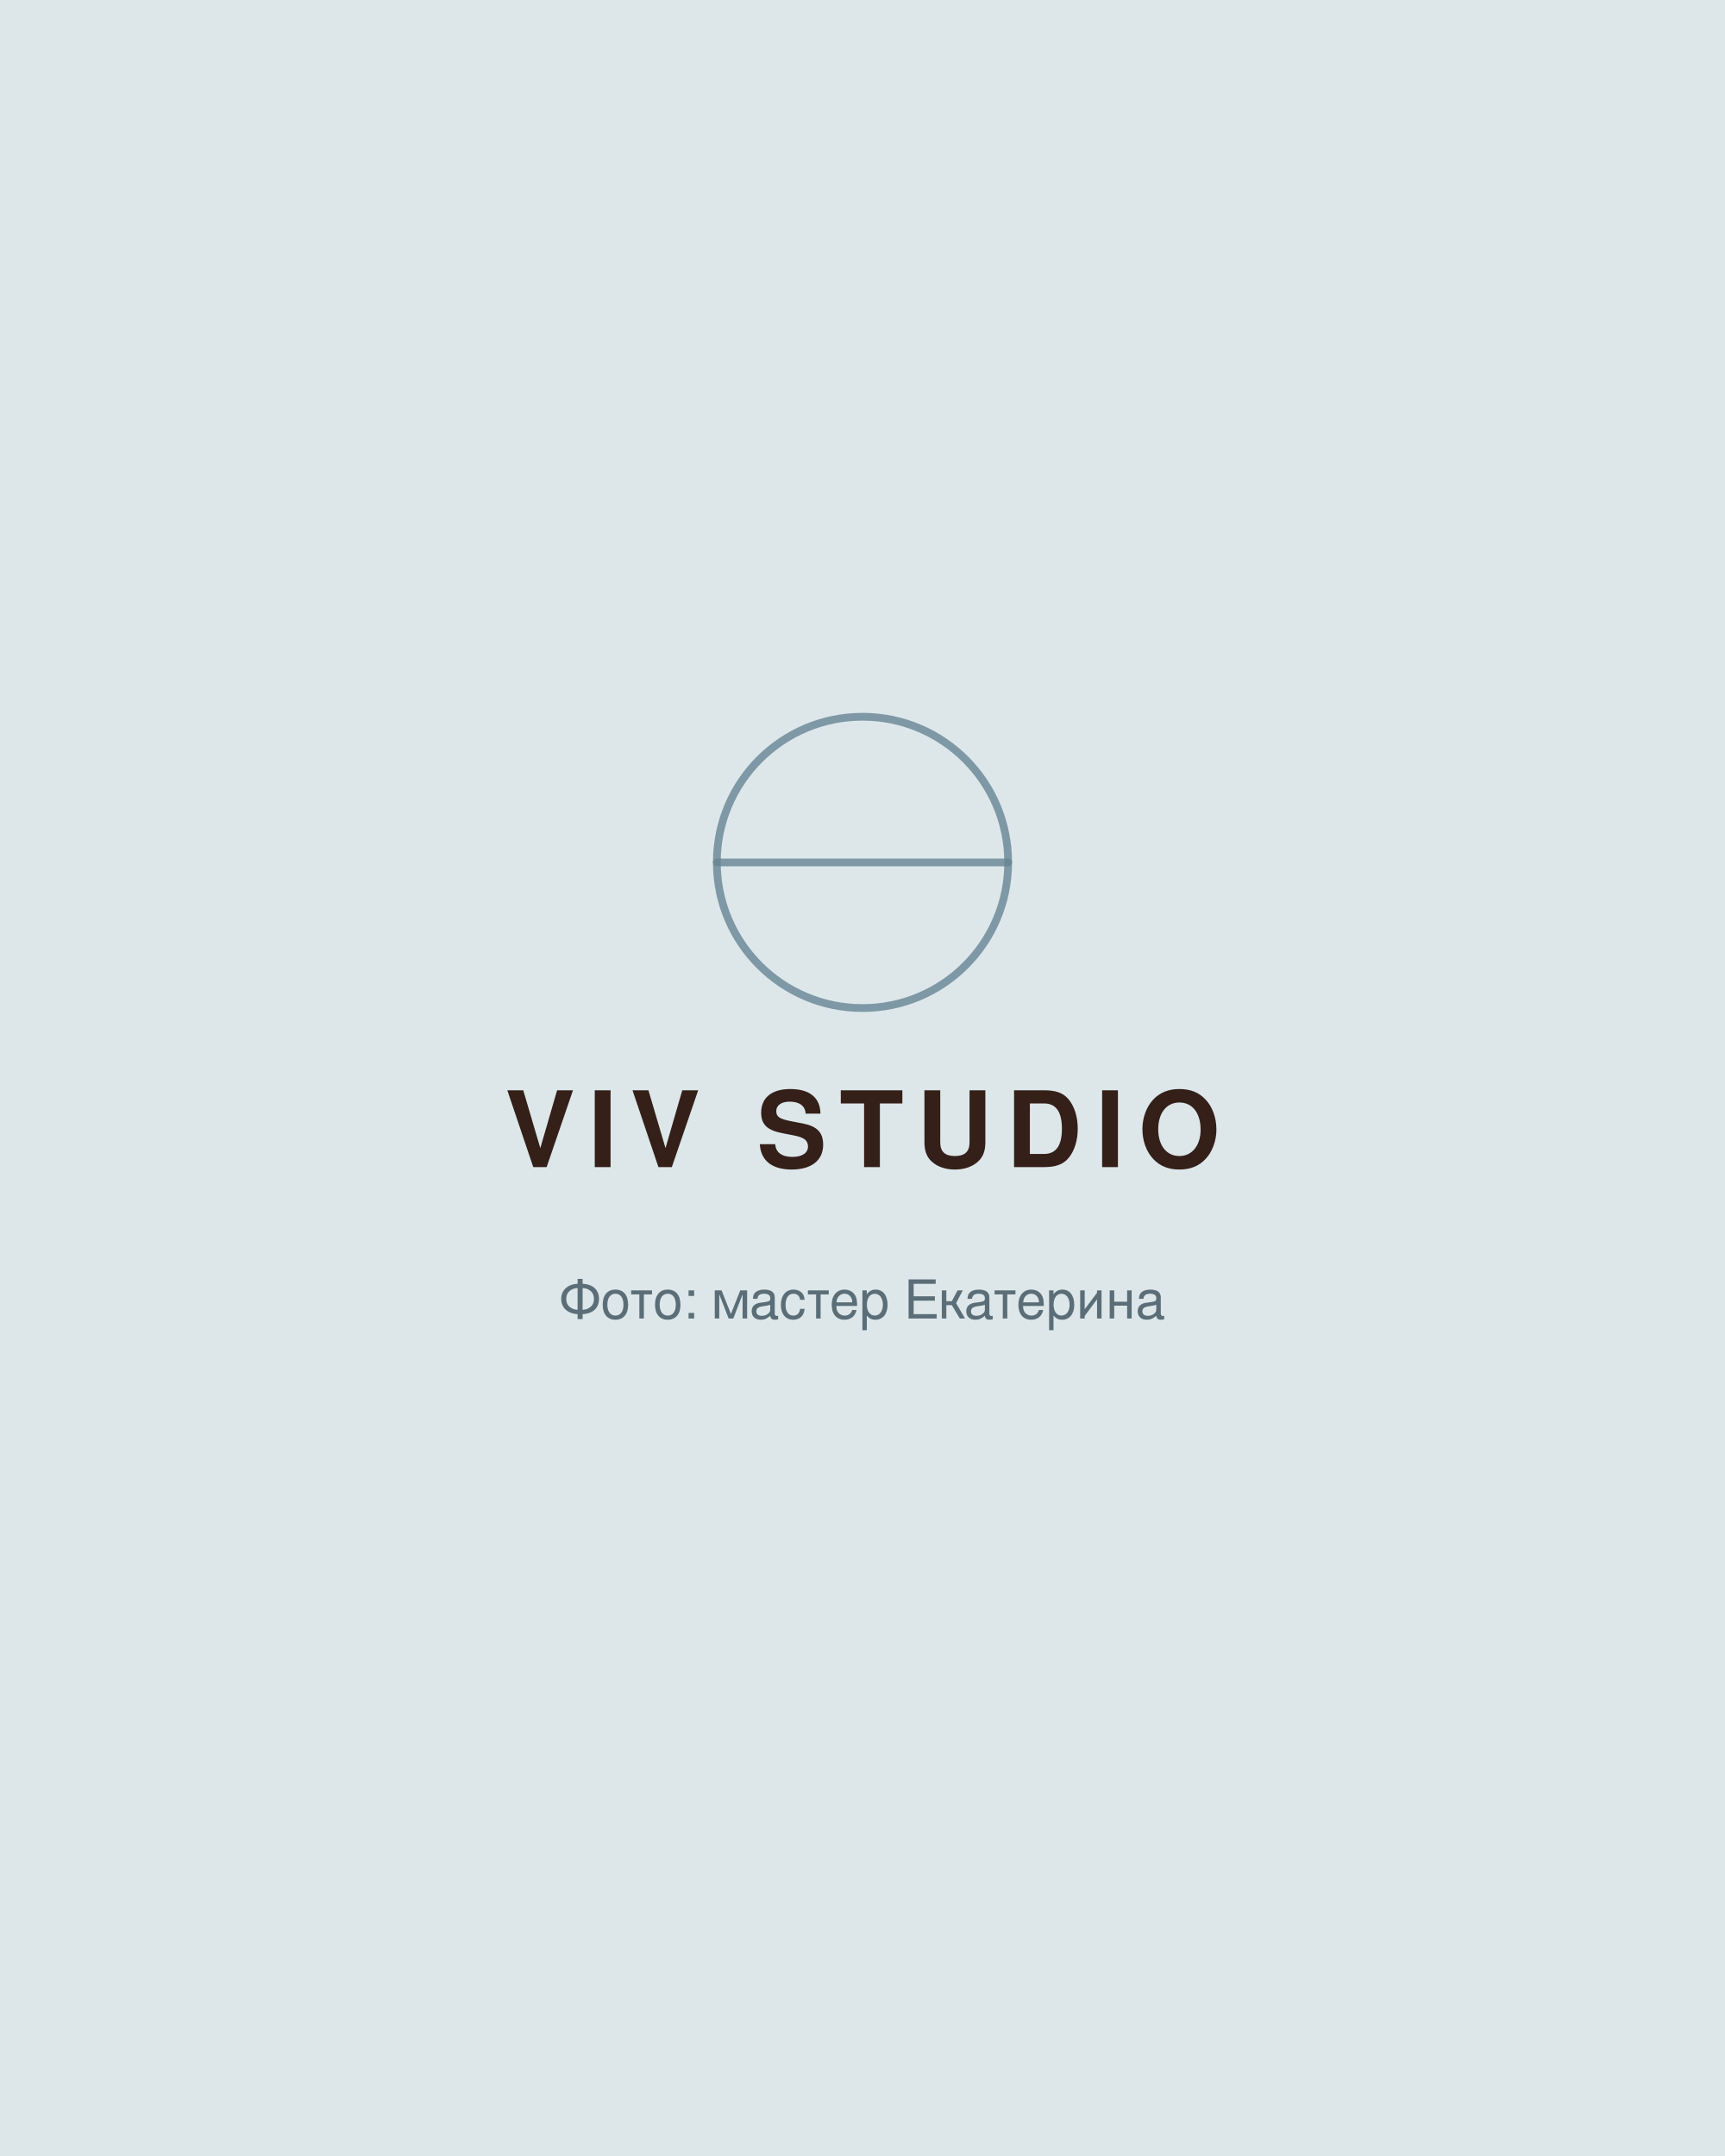
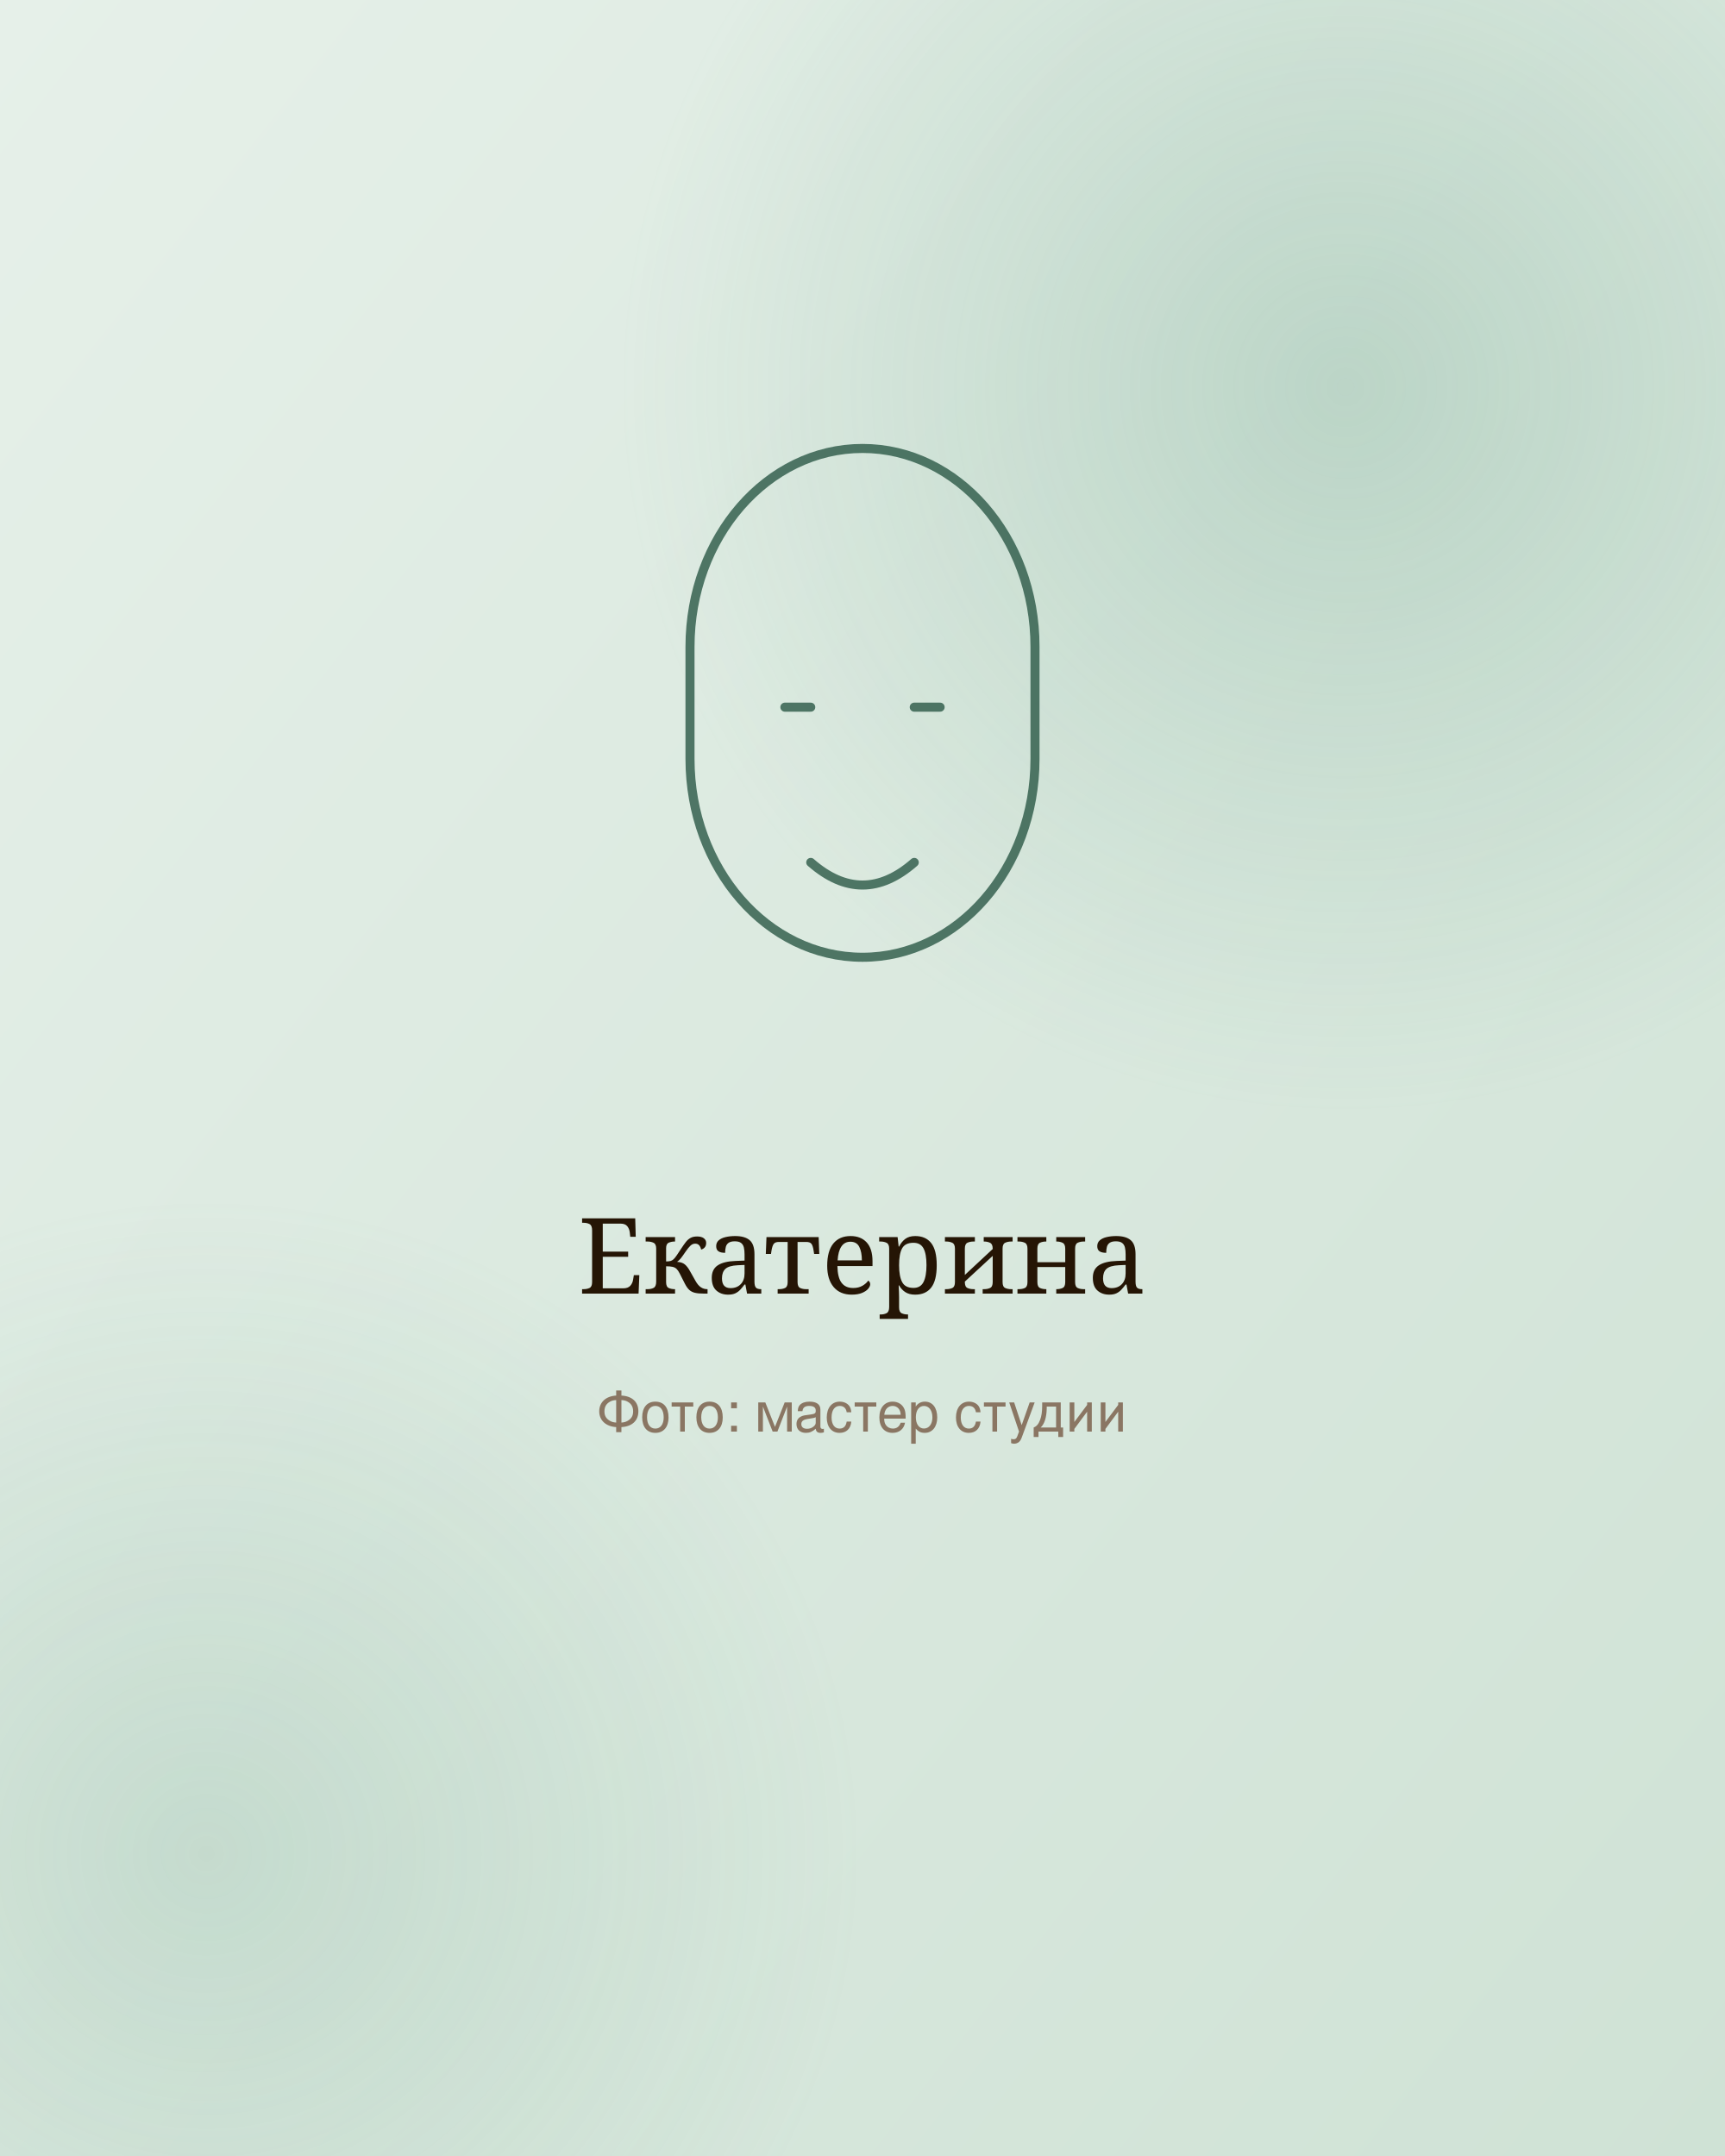
<svg xmlns="http://www.w3.org/2000/svg" viewBox="0 0 900 1125" width="900" height="1125" role="img">
-   <rect width="900" height="1125" fill="#DDE7EA" />
-   <g fill="none" stroke="#688593" stroke-width="4.05" stroke-opacity=".8">
-     <circle cx="450" cy="450" r="76" />
-     <path d="M374 450 L526 450" stroke-linecap="round" />
+   <defs>
+     <linearGradient id="g" x1="0" y1="0" x2="1" y2="1">
+       <stop offset="0" stop-color="#E6F0E9" />
+       <stop offset="1" stop-color="#CFE2D5" />
+     </linearGradient>
+     <radialGradient id="r">
+       <stop offset="0" stop-color="#689F86" stop-opacity=".55" />
+       <stop offset="1" stop-color="#689F86" stop-opacity="0" />
+     </radialGradient>
+   </defs>
+   <rect width="900" height="1125" fill="url(#g)" />
+   <circle cx="702" cy="202" r="378" fill="url(#r)" opacity=".5" />
+   <circle cx="108" cy="967" r="342" fill="url(#r)" opacity=".35" />
+   <g transform="translate(450 405) scale(2.250)" fill="none" stroke="#35604F" stroke-width="2.1" stroke-linecap="round" stroke-linejoin="round" opacity=".85">
+     <path d="M-40-30a40 46 0 0 1 80 0v26a40 46 0 0 1-80 0z" />
+     <path d="M-18-16h6M12-16h6M-12 20c8 7 16 7 24 0" />
  </g>
-   <text x="50%" y="609" text-anchor="middle" font-family="Helvetica,Arial,sans-serif" font-weight="bold" font-size="55" letter-spacing="7" fill="#342019">VIV STUDIO</text>
-   <text x="50%" y="688" text-anchor="middle" font-family="Helvetica,Arial,sans-serif" font-size="28" fill="#5B6E77">Фото: мастер Екатерина</text>
+   <text x="50%" y="675" text-anchor="middle" font-family="Georgia,serif" font-size="55" fill="#251505">Екатерина</text>
+   <text x="50%" y="747" text-anchor="middle" font-family="Helvetica,Arial,sans-serif" font-size="29" fill="#8A7663">Фото: мастер студии</text>
</svg>
